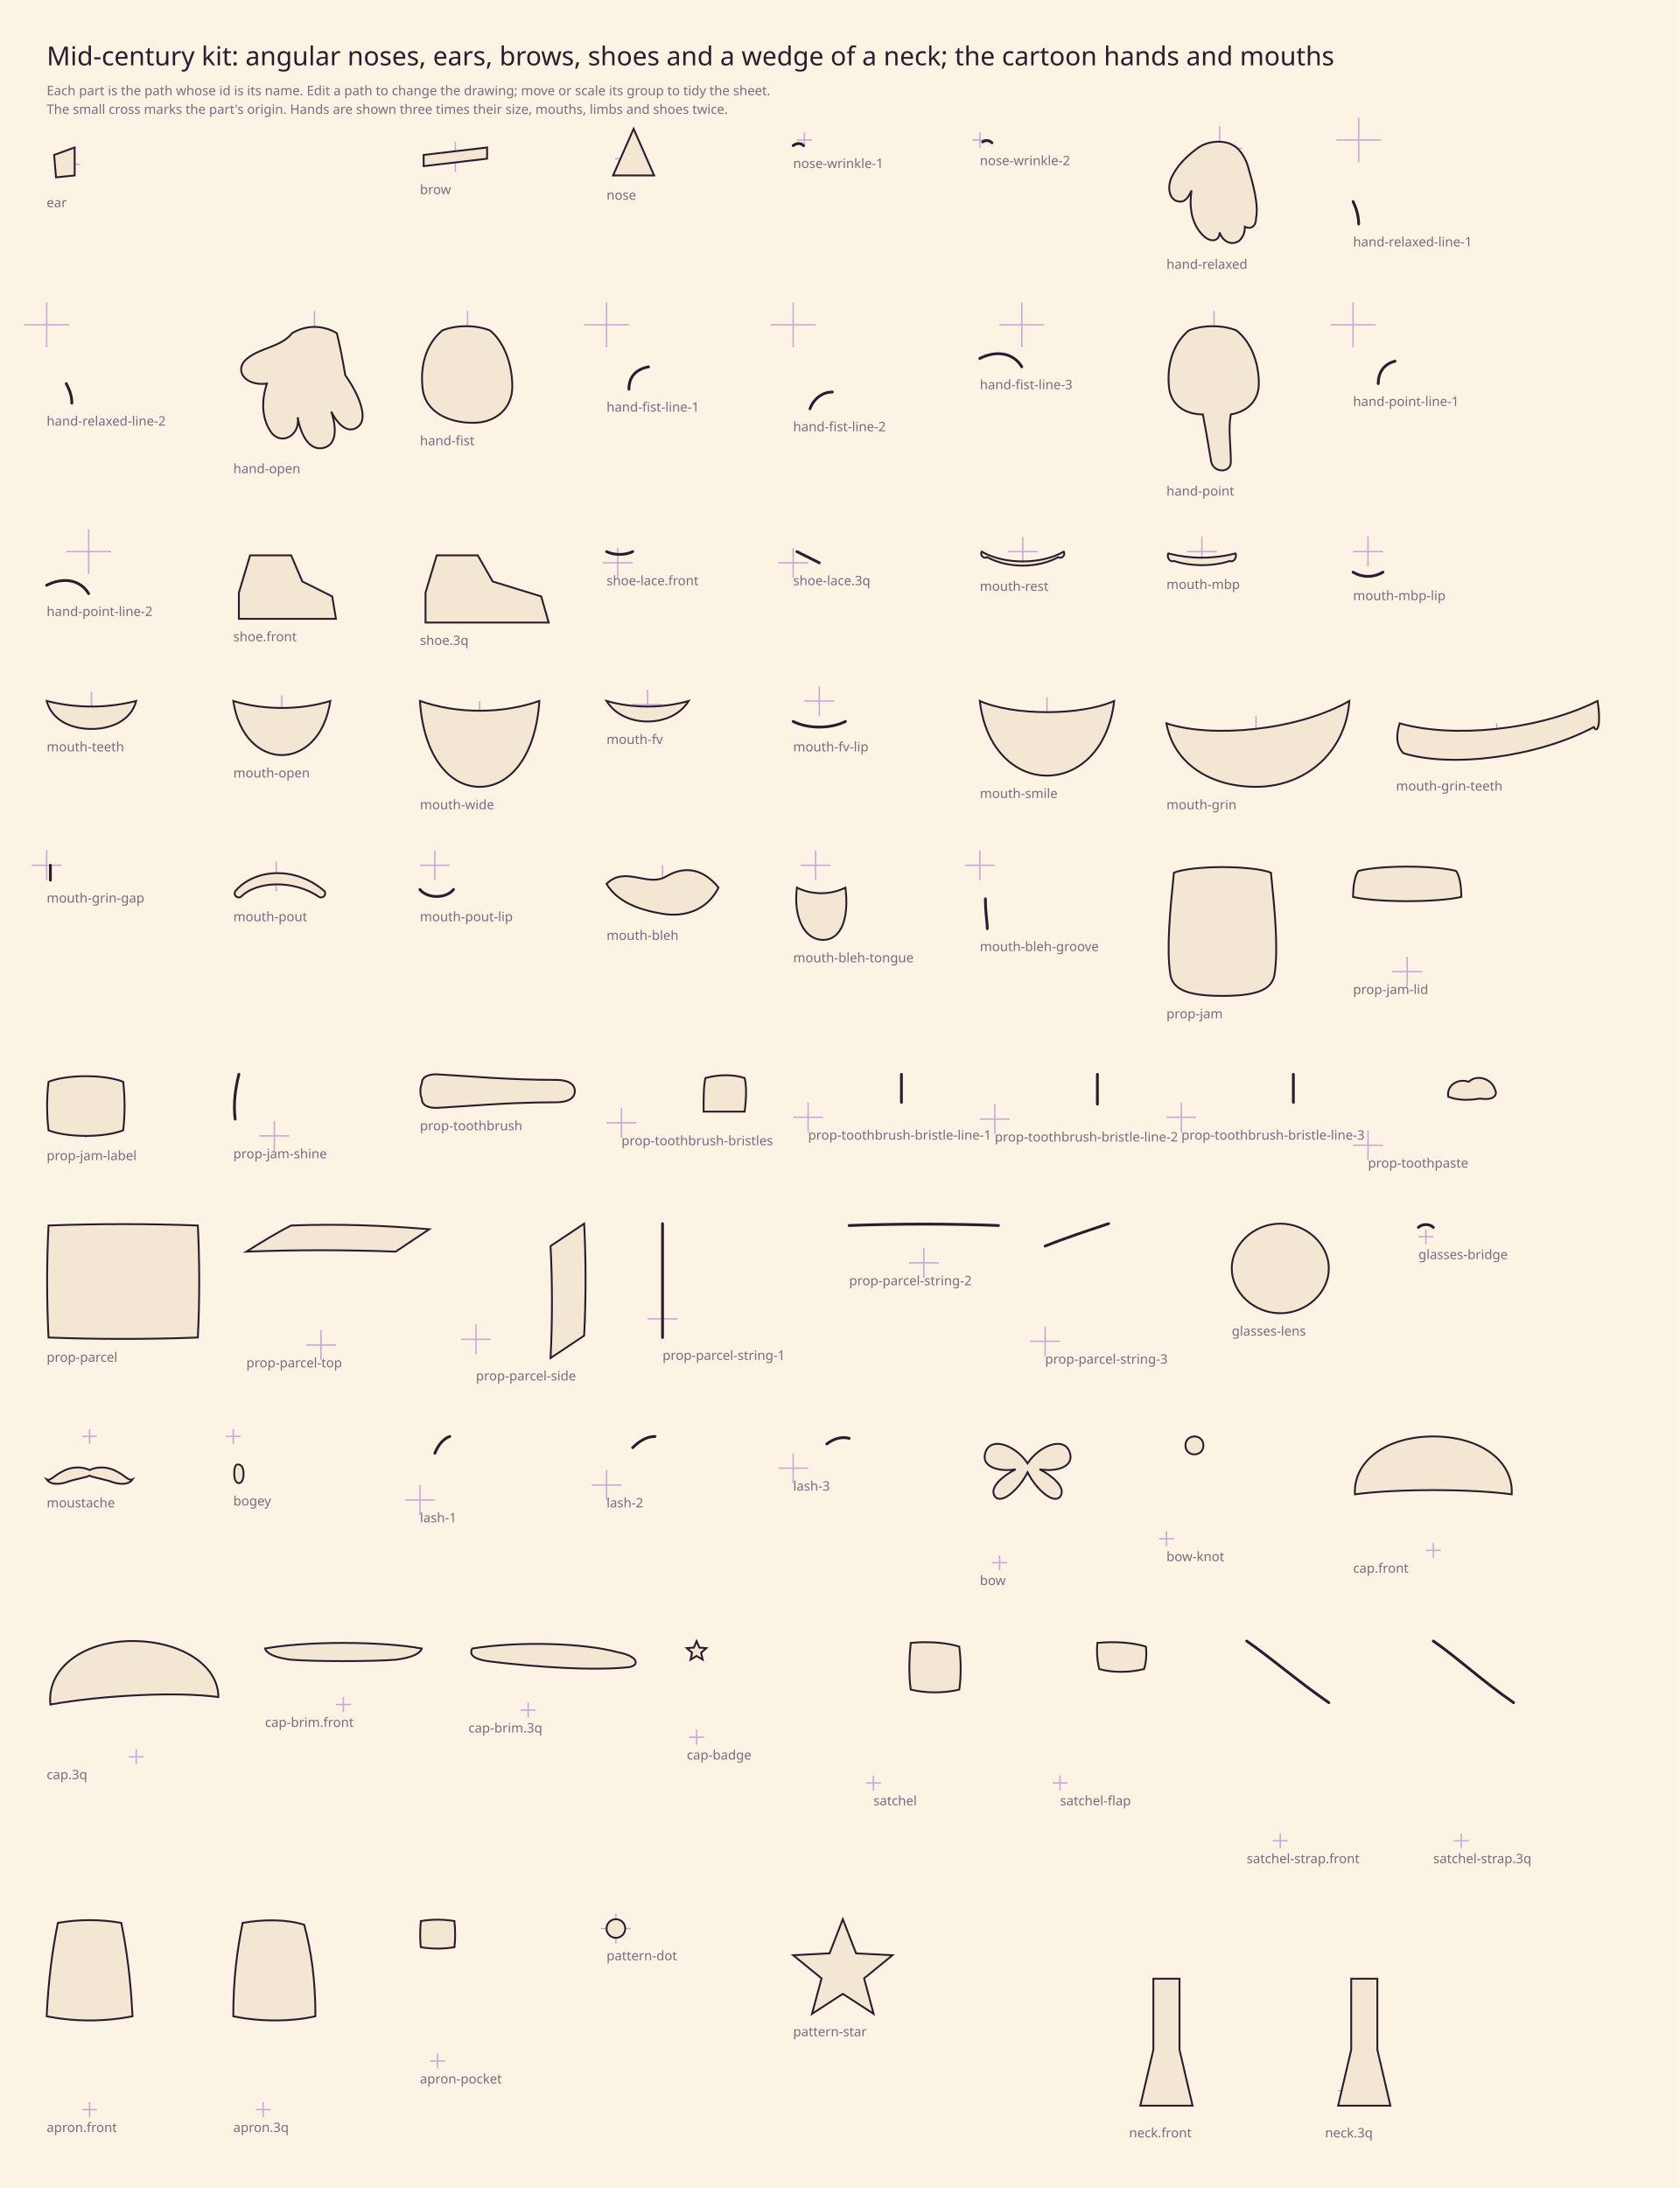
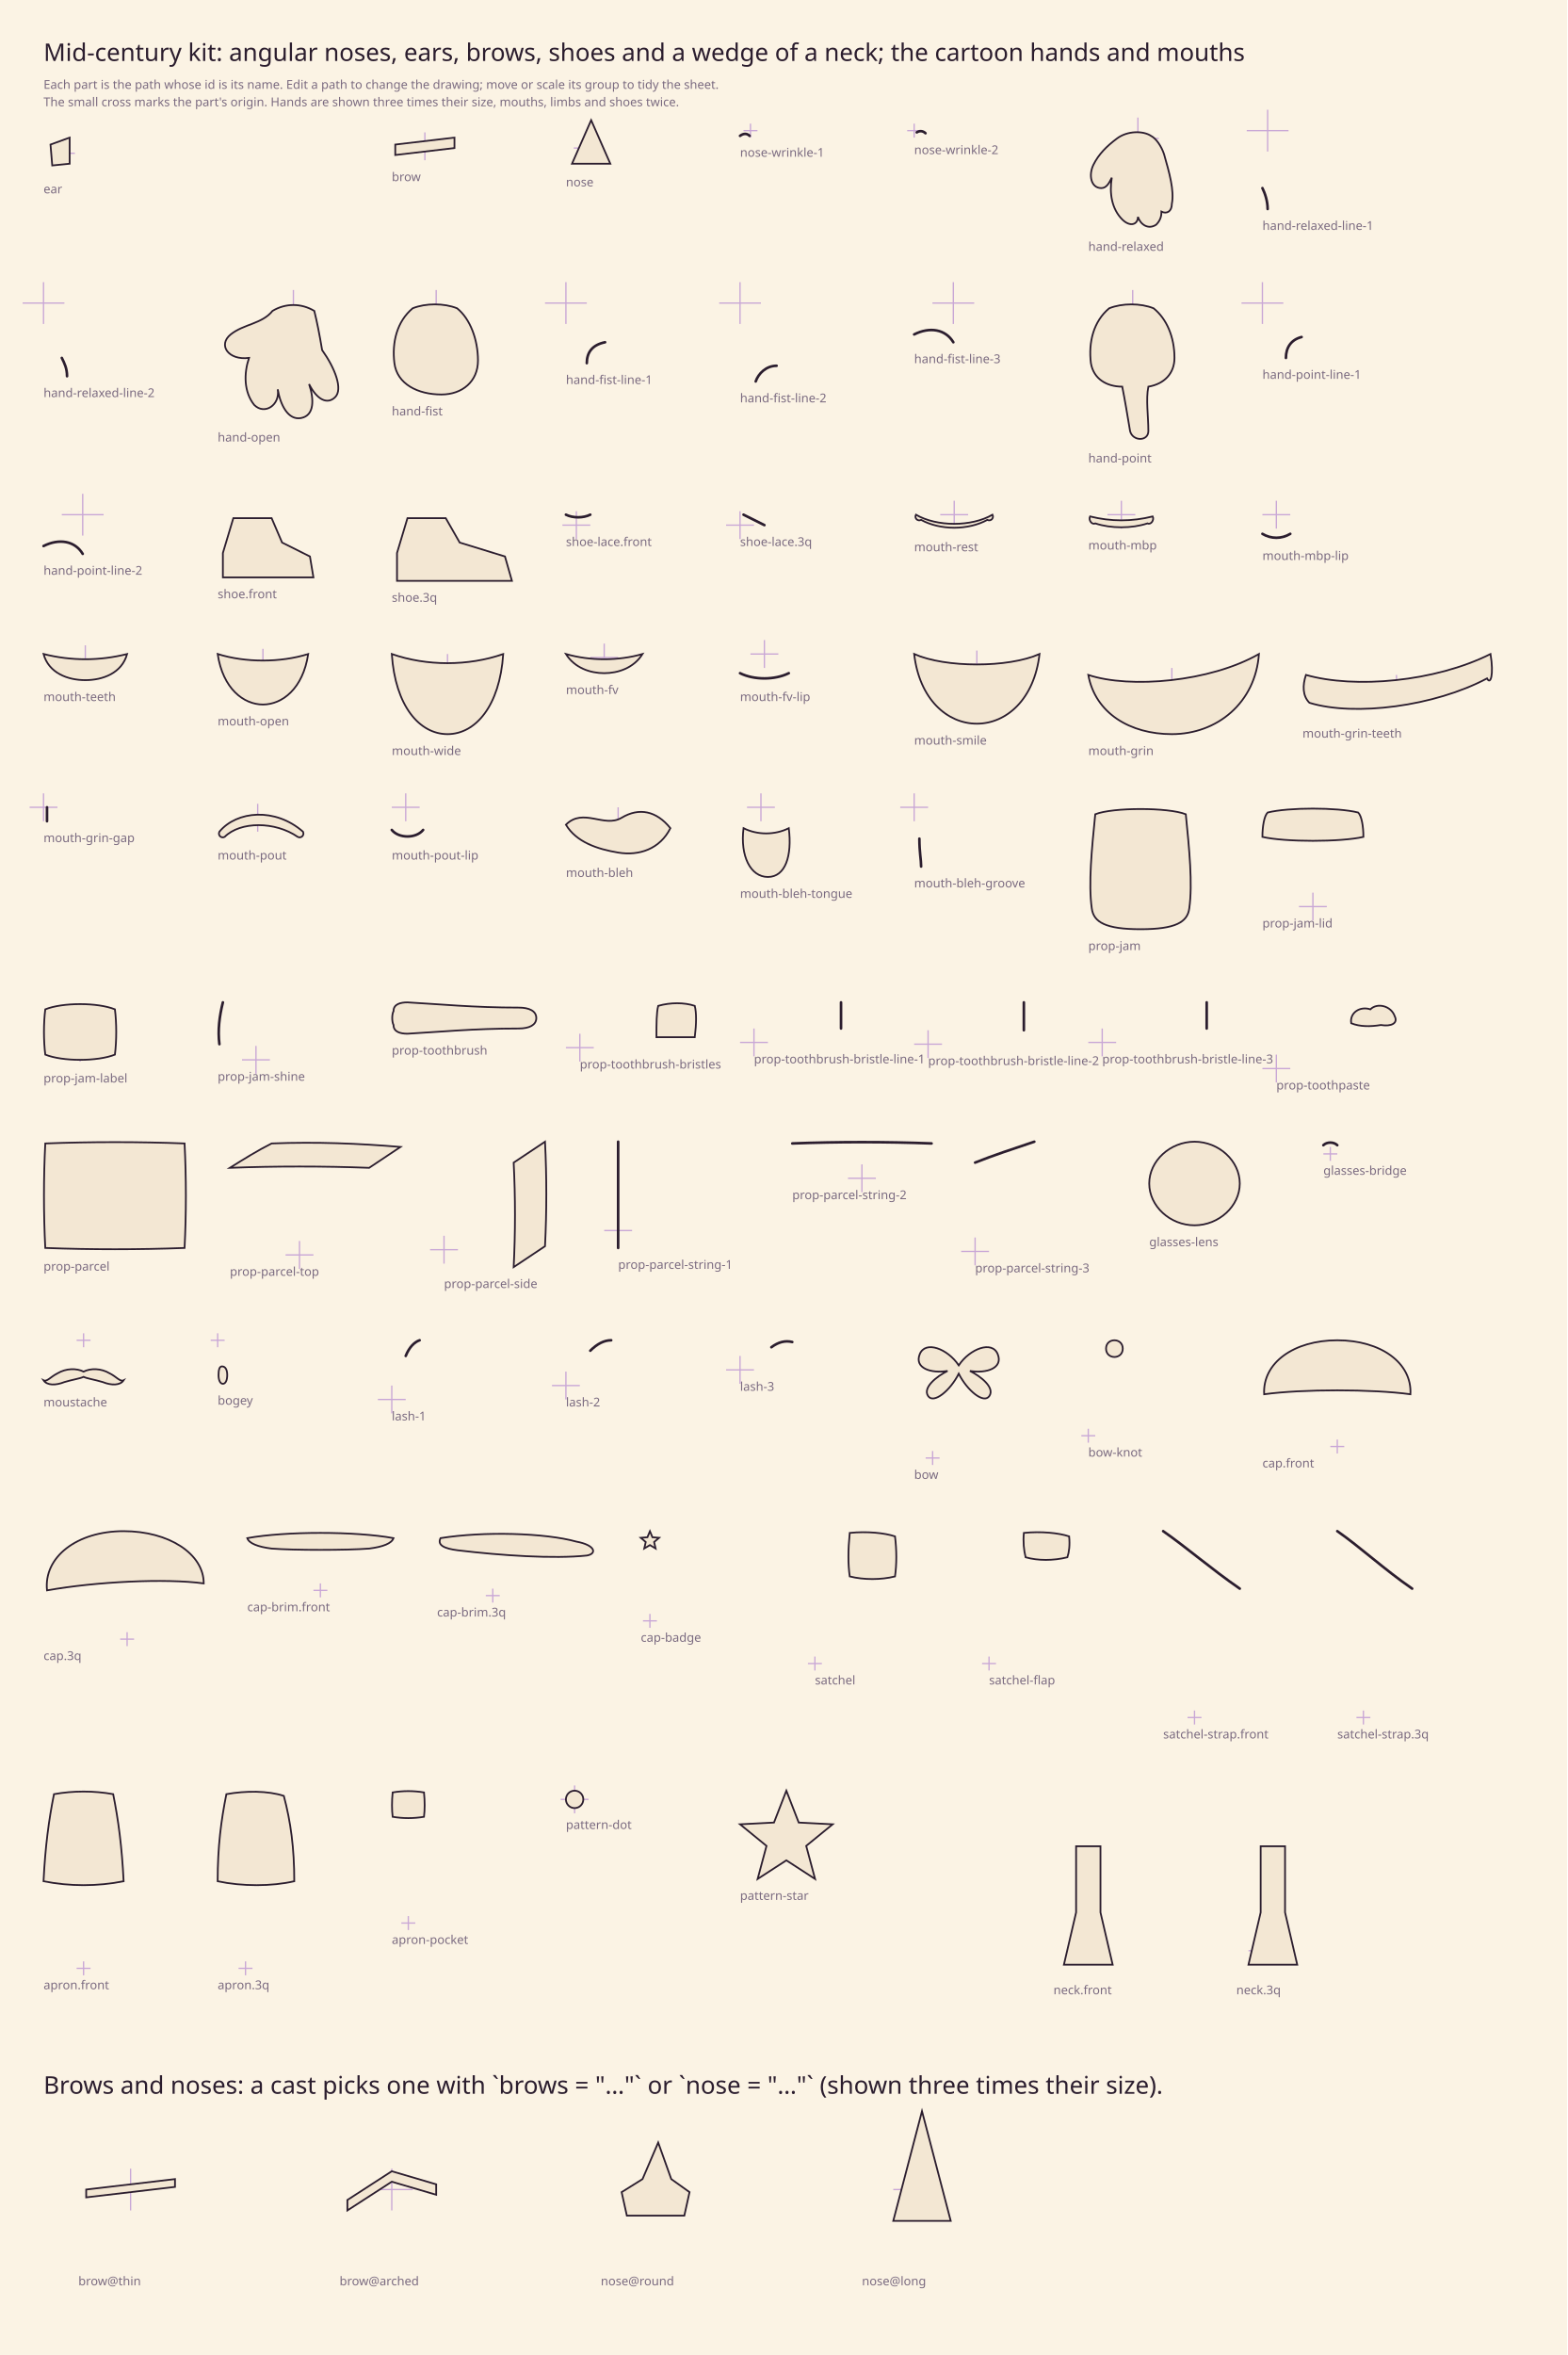
- <svg xmlns="http://www.w3.org/2000/svg" width="1800" height="2344.2" viewBox="0 0 1800 2344.2">
+ <svg xmlns="http://www.w3.org/2000/svg" width="1800" height="2704.2" viewBox="0 0 1800 2704.2">
  <rect width="100%" height="100%" fill="#fbf3e4" />
  <text x="50" y="70" font-family="sans-serif" font-size="28" fill="#2b1d2e">Mid-century kit: angular noses, ears, brows, shoes and a wedge of a neck; the cartoon hands and mouths</text>
  <text x="50" y="102" font-family="sans-serif" font-size="14" fill="#7a6a80">Each part is the path whose id is its name. Edit a path to change the drawing; move or scale its group to tidy the sheet.</text>
  <text x="50" y="122" font-family="sans-serif" font-size="14" fill="#7a6a80">The small cross marks the part's origin. Hands are shown three times their size, mouths, limbs and shoes twice.</text>
  <g transform="translate(78 176) scale(1)">
    <path d="M-8 0 H8 M0 -8 V8" stroke="#c9a7d6" stroke-width="1.5" vector-effect="non-scaling-stroke" />
    <path id="ear" d="M2 -18 L-20 -10 L-18 14 L2 12 Z" fill="#f3e7d3" stroke="#2b1d2e" stroke-width="2" vector-effect="non-scaling-stroke" />
  </g>
  <text x="50" y="222" font-family="sans-serif" font-size="14" fill="#7a6a80">ear</text>
  <g transform="translate(488 168) scale(2)">
    <path d="M-8 0 H8 M0 -8 V8" stroke="#c9a7d6" stroke-width="1.5" vector-effect="non-scaling-stroke" />
    <path id="brow" d="M-17 -1 L17 -5 L17 1 L-17 5 Z" fill="#f3e7d3" stroke="#2b1d2e" stroke-width="2" vector-effect="non-scaling-stroke" />
  </g>
  <text x="450" y="208" font-family="sans-serif" font-size="14" fill="#7a6a80">brow</text>
  <g transform="translate(675 170) scale(2)">
    <path d="M-8 0 H8 M0 -8 V8" stroke="#c9a7d6" stroke-width="1.5" vector-effect="non-scaling-stroke" />
    <path id="nose" d="M2 -16 L13 9 L-9 9 Z" fill="#f3e7d3" stroke="#2b1d2e" stroke-width="2" vector-effect="non-scaling-stroke" />
  </g>
  <text x="650" y="214" font-family="sans-serif" font-size="14" fill="#7a6a80">nose</text>
  <g transform="translate(862 150) scale(1)">
    <path d="M-8 0 H8 M0 -8 V8" stroke="#c9a7d6" stroke-width="1.5" vector-effect="non-scaling-stroke" />
    <path id="nose-wrinkle-1" d="M-12 6 C-8 3 -4 3 -1 6" fill="none" stroke="#2b1d2e" stroke-width="3" stroke-linecap="round" vector-effect="non-scaling-stroke" />
  </g>
  <text x="850" y="180" font-family="sans-serif" font-size="14" fill="#7a6a80">nose-wrinkle-1</text>
  <g transform="translate(1050 150) scale(1)">
    <path d="M-8 0 H8 M0 -8 V8" stroke="#c9a7d6" stroke-width="1.5" vector-effect="non-scaling-stroke" />
    <path id="nose-wrinkle-2" d="M3 2 C6 0 10 0 13 3" fill="none" stroke="#2b1d2e" stroke-width="3" stroke-linecap="round" vector-effect="non-scaling-stroke" />
  </g>
  <text x="1050" y="177" font-family="sans-serif" font-size="14" fill="#7a6a80">nose-wrinkle-2</text>
  <g transform="translate(1307 159) scale(3)">
    <path d="M-8 0 H8 M0 -8 V8" stroke="#c9a7d6" stroke-width="1.5" vector-effect="non-scaling-stroke" />
    <path id="hand-relaxed" d="M-8 0 C-12 3 -15 6 -17 10 C-19 14 -18 19 -14 19 C-12 19 -11 17 -10 15 C-11 21 -10 27 -6 31 C-3 34 0 33 0 30 C1 33 4 35 7 33 C9 31 9 29 9 28 C11 29 13 28 13 25 C14 20 12 13 10 6 C9 3 7 0 5 -1 C2 -3 -4 -3 -8 0 Z" fill="#f3e7d3" stroke="#2b1d2e" stroke-width="2" vector-effect="non-scaling-stroke" />
  </g>
  <text x="1250" y="288" font-family="sans-serif" font-size="14" fill="#7a6a80">hand-relaxed</text>
  <g transform="translate(1456 150) scale(3)">
    <path d="M-8 0 H8 M0 -8 V8" stroke="#c9a7d6" stroke-width="1.5" vector-effect="non-scaling-stroke" />
    <path id="hand-relaxed-line-1" d="M0 30 C0 27 -1 24 -2 22" fill="none" stroke="#2b1d2e" stroke-width="3" stroke-linecap="round" vector-effect="non-scaling-stroke" />
  </g>
  <text x="1450" y="264" font-family="sans-serif" font-size="14" fill="#7a6a80">hand-relaxed-line-1</text>
  <g transform="translate(50 348) scale(3)">
    <path d="M-8 0 H8 M0 -8 V8" stroke="#c9a7d6" stroke-width="1.5" vector-effect="non-scaling-stroke" />
    <path id="hand-relaxed-line-2" d="M9 28 C9 25 8 23 7 21" fill="none" stroke="#2b1d2e" stroke-width="3" stroke-linecap="round" vector-effect="non-scaling-stroke" />
  </g>
  <text x="50" y="456" font-family="sans-serif" font-size="14" fill="#7a6a80">hand-relaxed-line-2</text>
  <g transform="translate(337 357) scale(3)">
    <path d="M-8 0 H8 M0 -8 V8" stroke="#c9a7d6" stroke-width="1.5" vector-effect="non-scaling-stroke" />
    <path id="hand-open" d="M-8 0 C-12 5 -19 5 -24 9 C-29 13 -25 19 -17 18 C-19 24 -19 31 -15 36 C-11 40 -5 36 -6 30 C-5 36 -2 42 3 41 C8 40 8 34 6 28 C9 34 13 36 16 33 C19 30 16 22 11 15 C10 9 9 4 8 0 C3 -3 -3 -3 -8 0 Z" fill="#f3e7d3" stroke="#2b1d2e" stroke-width="2" vector-effect="non-scaling-stroke" />
  </g>
  <text x="250" y="507" font-family="sans-serif" font-size="14" fill="#7a6a80">hand-open</text>
  <g transform="translate(501 357) scale(3)">
    <path d="M-8 0 H8 M0 -8 V8" stroke="#c9a7d6" stroke-width="1.5" vector-effect="non-scaling-stroke" />
    <path id="hand-fist" d="M-9 -1 C-15 4 -17 12 -16 20 C-15 28 -7 32 2 32 C10 32 16 27 16 19 C16 11 13 3 8 -1 C3 -3 -4 -3 -9 -1 Z" fill="#f3e7d3" stroke="#2b1d2e" stroke-width="2" vector-effect="non-scaling-stroke" />
  </g>
  <text x="450" y="477" font-family="sans-serif" font-size="14" fill="#7a6a80">hand-fist</text>
  <g transform="translate(650 348) scale(3)">
    <path d="M-8 0 H8 M0 -8 V8" stroke="#c9a7d6" stroke-width="1.5" vector-effect="non-scaling-stroke" />
    <path id="hand-fist-line-1" d="M15 15 C10 16 8 19 8 23" fill="none" stroke="#2b1d2e" stroke-width="3" stroke-linecap="round" vector-effect="non-scaling-stroke" />
  </g>
  <text x="650" y="441" font-family="sans-serif" font-size="14" fill="#7a6a80">hand-fist-line-1</text>
  <g transform="translate(850 348) scale(3)">
    <path d="M-8 0 H8 M0 -8 V8" stroke="#c9a7d6" stroke-width="1.5" vector-effect="non-scaling-stroke" />
    <path id="hand-fist-line-2" d="M14 24 C10 24 7 27 6 30" fill="none" stroke="#2b1d2e" stroke-width="3" stroke-linecap="round" vector-effect="non-scaling-stroke" />
  </g>
  <text x="850" y="462" font-family="sans-serif" font-size="14" fill="#7a6a80">hand-fist-line-2</text>
  <g transform="translate(1095 348) scale(3)">
    <path d="M-8 0 H8 M0 -8 V8" stroke="#c9a7d6" stroke-width="1.5" vector-effect="non-scaling-stroke" />
    <path id="hand-fist-line-3" d="M-15 12 C-9 9 -3 10 0 15" fill="none" stroke="#2b1d2e" stroke-width="3" stroke-linecap="round" vector-effect="non-scaling-stroke" />
  </g>
  <text x="1050" y="417" font-family="sans-serif" font-size="14" fill="#7a6a80">hand-fist-line-3</text>
  <g transform="translate(1301 357) scale(3)">
    <path d="M-8 0 H8 M0 -8 V8" stroke="#c9a7d6" stroke-width="1.5" vector-effect="non-scaling-stroke" />
    <path id="hand-point" d="M-9 -1 C-15 4 -17 12 -16 20 C-15 26 -10 29 -4 29 C-3 34 -2 40 -1 46 C0 50 6 50 6 46 C6 40 5 34 6 29 C12 28 16 24 16 18 C16 10 13 3 8 -1 C3 -3 -4 -3 -9 -1 Z" fill="#f3e7d3" stroke="#2b1d2e" stroke-width="2" vector-effect="non-scaling-stroke" />
  </g>
  <text x="1250" y="531" font-family="sans-serif" font-size="14" fill="#7a6a80">hand-point</text>
  <g transform="translate(1450 348) scale(3)">
    <path d="M-8 0 H8 M0 -8 V8" stroke="#c9a7d6" stroke-width="1.5" vector-effect="non-scaling-stroke" />
    <path id="hand-point-line-1" d="M15 13 C11 14 9 17 9 21" fill="none" stroke="#2b1d2e" stroke-width="3" stroke-linecap="round" vector-effect="non-scaling-stroke" />
  </g>
  <text x="1450" y="435" font-family="sans-serif" font-size="14" fill="#7a6a80">hand-point-line-1</text>
  <g transform="translate(95 591) scale(3)">
    <path d="M-8 0 H8 M0 -8 V8" stroke="#c9a7d6" stroke-width="1.5" vector-effect="non-scaling-stroke" />
    <path id="hand-point-line-2" d="M-15 12 C-9 9 -3 10 0 15" fill="none" stroke="#2b1d2e" stroke-width="3" stroke-linecap="round" vector-effect="non-scaling-stroke" />
  </g>
  <text x="50" y="660" font-family="sans-serif" font-size="14" fill="#7a6a80">hand-point-line-2</text>
  <g transform="translate(292 611) scale(2)">
    <path d="M-8 0 H8 M0 -8 V8" stroke="#c9a7d6" stroke-width="1.5" vector-effect="non-scaling-stroke" />
    <path id="shoe.front" d="M-12 -8 L10 -8 L16 6 L32 14 L34 26 L-18 26 L-18 12 Z" fill="#f3e7d3" stroke="#2b1d2e" stroke-width="2" vector-effect="non-scaling-stroke" />
  </g>
  <text x="250" y="687" font-family="sans-serif" font-size="14" fill="#7a6a80">shoe.front</text>
  <g transform="translate(492 615) scale(2)">
    <path d="M-8 0 H8 M0 -8 V8" stroke="#c9a7d6" stroke-width="1.5" vector-effect="non-scaling-stroke" />
    <path id="shoe.3q" d="M-12 -10 L10 -10 L18 4 L44 12 L48 26 L-18 26 L-18 10 Z" fill="#f3e7d3" stroke="#2b1d2e" stroke-width="2" vector-effect="non-scaling-stroke" />
  </g>
  <text x="450" y="691" font-family="sans-serif" font-size="14" fill="#7a6a80">shoe.3q</text>
  <g transform="translate(662 603) scale(2)">
    <path d="M-8 0 H8 M0 -8 V8" stroke="#c9a7d6" stroke-width="1.5" vector-effect="non-scaling-stroke" />
    <path id="shoe-lace.front" d="M-6 -6 C-2 -4 4 -4 8 -6" fill="none" stroke="#2b1d2e" stroke-width="3" stroke-linecap="round" vector-effect="non-scaling-stroke" />
  </g>
  <text x="650" y="627" font-family="sans-serif" font-size="14" fill="#7a6a80">shoe-lace.front</text>
  <g transform="translate(850 603) scale(2)">
    <path d="M-8 0 H8 M0 -8 V8" stroke="#c9a7d6" stroke-width="1.5" vector-effect="non-scaling-stroke" />
    <path id="shoe-lace.3q" d="M2 -6 C6 -4 10 -2 14 0" fill="none" stroke="#2b1d2e" stroke-width="3" stroke-linecap="round" vector-effect="non-scaling-stroke" />
  </g>
  <text x="850" y="627" font-family="sans-serif" font-size="14" fill="#7a6a80">shoe-lace.3q</text>
  <g transform="translate(1096 591) scale(2)">
    <path d="M-8 0 H8 M0 -8 V8" stroke="#c9a7d6" stroke-width="1.5" vector-effect="non-scaling-stroke" />
    <path id="mouth-rest" d="M-22 0 C-10 7 10 7 22 0 C23 2 21 4 19 3 C8 9 -8 9 -19 3 C-21 4 -23 2 -22 0 Z" fill="#f3e7d3" stroke="#2b1d2e" stroke-width="2" vector-effect="non-scaling-stroke" />
  </g>
  <text x="1050" y="633" font-family="sans-serif" font-size="14" fill="#7a6a80">mouth-rest</text>
  <g transform="translate(1288 591) scale(2)">
    <path d="M-8 0 H8 M0 -8 V8" stroke="#c9a7d6" stroke-width="1.5" vector-effect="non-scaling-stroke" />
    <path id="mouth-mbp" d="M-18 1 C-6 4 6 4 18 1 C19 3 17 6 15 5 C6 8 -6 8 -15 5 C-17 6 -19 3 -18 1 Z" fill="#f3e7d3" stroke="#2b1d2e" stroke-width="2" vector-effect="non-scaling-stroke" />
  </g>
  <text x="1250" y="631" font-family="sans-serif" font-size="14" fill="#7a6a80">mouth-mbp</text>
  <g transform="translate(1466 591) scale(2)">
    <path d="M-8 0 H8 M0 -8 V8" stroke="#c9a7d6" stroke-width="1.5" vector-effect="non-scaling-stroke" />
    <path id="mouth-mbp-lip" d="M-8 11 C-3 14 3 14 8 11" fill="none" stroke="#2b1d2e" stroke-width="3" stroke-linecap="round" vector-effect="non-scaling-stroke" />
  </g>
  <text x="1450" y="643" font-family="sans-serif" font-size="14" fill="#7a6a80">mouth-mbp-lip</text>
  <g transform="translate(98 757) scale(2)">
    <path d="M-8 0 H8 M0 -8 V8" stroke="#c9a7d6" stroke-width="1.5" vector-effect="non-scaling-stroke" />
    <path id="mouth-teeth" d="M-24 -3 C-8 1 8 1 24 -3 C21 8 10 12 0 12 C-10 12 -21 8 -24 -3 Z" fill="#f3e7d3" stroke="#2b1d2e" stroke-width="2" vector-effect="non-scaling-stroke" />
  </g>
  <text x="50" y="805" font-family="sans-serif" font-size="14" fill="#7a6a80">mouth-teeth</text>
  <g transform="translate(302 761) scale(2)">
    <path d="M-8 0 H8 M0 -8 V8" stroke="#c9a7d6" stroke-width="1.5" vector-effect="non-scaling-stroke" />
    <path id="mouth-open" d="M-26 -5 C-10 0 10 0 26 -5 C23 15 11 24 0 24 C-11 24 -23 15 -26 -5 Z" fill="#f3e7d3" stroke="#2b1d2e" stroke-width="2" vector-effect="non-scaling-stroke" />
  </g>
  <text x="250" y="833" font-family="sans-serif" font-size="14" fill="#7a6a80">mouth-open</text>
  <g transform="translate(514 767) scale(2)">
    <path d="M-8 0 H8 M0 -8 V8" stroke="#c9a7d6" stroke-width="1.5" vector-effect="non-scaling-stroke" />
    <path id="mouth-wide" d="M-32 -8 C-12 -1 12 -1 32 -8 C30 22 16 38 0 38 C-16 38 -30 22 -32 -8 Z" fill="#f3e7d3" stroke="#2b1d2e" stroke-width="2" vector-effect="non-scaling-stroke" />
  </g>
  <text x="450" y="867" font-family="sans-serif" font-size="14" fill="#7a6a80">mouth-wide</text>
  <g transform="translate(694 755) scale(2)">
    <path d="M-8 0 H8 M0 -8 V8" stroke="#c9a7d6" stroke-width="1.5" vector-effect="non-scaling-stroke" />
    <path id="mouth-fv" d="M-22 -2 C-8 2 8 2 22 -2 C17 6 8 9 0 9 C-8 9 -17 6 -22 -2 Z" fill="#f3e7d3" stroke="#2b1d2e" stroke-width="2" vector-effect="non-scaling-stroke" />
  </g>
  <text x="650" y="797" font-family="sans-serif" font-size="14" fill="#7a6a80">mouth-fv</text>
  <g transform="translate(878 751) scale(2)">
    <path d="M-8 0 H8 M0 -8 V8" stroke="#c9a7d6" stroke-width="1.5" vector-effect="non-scaling-stroke" />
    <path id="mouth-fv-lip" d="M-14 11 C-6 15 6 15 14 11" fill="none" stroke="#2b1d2e" stroke-width="3" stroke-linecap="round" vector-effect="non-scaling-stroke" />
  </g>
  <text x="850" y="805" font-family="sans-serif" font-size="14" fill="#7a6a80">mouth-fv-lip</text>
  <g transform="translate(1122 763) scale(2)">
    <path d="M-8 0 H8 M0 -8 V8" stroke="#c9a7d6" stroke-width="1.5" vector-effect="non-scaling-stroke" />
    <path id="mouth-smile" d="M-36 -6 C-18 2 18 2 36 -6 C33 20 17 34 0 34 C-17 34 -33 20 -36 -6 Z" fill="#f3e7d3" stroke="#2b1d2e" stroke-width="2" vector-effect="non-scaling-stroke" />
  </g>
  <text x="1050" y="855" font-family="sans-serif" font-size="14" fill="#7a6a80">mouth-smile</text>
  <g transform="translate(1346 783) scale(2)">
    <path d="M-8 0 H8 M0 -8 V8" stroke="#c9a7d6" stroke-width="1.5" vector-effect="non-scaling-stroke" />
    <path id="mouth-grin" d="M-48 -4 C-24 4 22 0 50 -16 C48 12 26 30 0 30 C-24 30 -44 18 -48 -4 Z" fill="#f3e7d3" stroke="#2b1d2e" stroke-width="2" vector-effect="non-scaling-stroke" />
  </g>
  <text x="1250" y="867" font-family="sans-serif" font-size="14" fill="#7a6a80">mouth-grin</text>
  <g transform="translate(1604 791) scale(2)">
    <path d="M-8 0 H8 M0 -8 V8" stroke="#c9a7d6" stroke-width="1.5" vector-effect="non-scaling-stroke" />
    <path id="mouth-grin-teeth" d="M-52 -8 C-24 0 22 -4 54 -20 C56 -8 54 -2 52 -6 C22 10 -24 16 -50 8 C-54 4 -54 -2 -52 -8 Z" fill="#f3e7d3" stroke="#2b1d2e" stroke-width="2" vector-effect="non-scaling-stroke" />
  </g>
  <text x="1496" y="847" font-family="sans-serif" font-size="14" fill="#7a6a80">mouth-grin-teeth</text>
  <g transform="translate(50 927) scale(2)">
    <path d="M-8 0 H8 M0 -8 V8" stroke="#c9a7d6" stroke-width="1.5" vector-effect="non-scaling-stroke" />
    <path id="mouth-grin-gap" d="M2 0 C2 3 2 6 2 8" fill="none" stroke="#2b1d2e" stroke-width="3" stroke-linecap="round" vector-effect="non-scaling-stroke" />
  </g>
  <text x="50" y="967" font-family="sans-serif" font-size="14" fill="#7a6a80">mouth-grin-gap</text>
  <g transform="translate(296 939) scale(2)">
    <path d="M-8 0 H8 M0 -8 V8" stroke="#c9a7d6" stroke-width="1.5" vector-effect="non-scaling-stroke" />
    <path id="mouth-pout" d="M-22 8 C-12 -4 10 -6 26 8 C27 10 25 12 23 11 C10 2 -10 2 -19 11 C-21 12 -23 10 -22 8 Z" fill="#f3e7d3" stroke="#2b1d2e" stroke-width="2" vector-effect="non-scaling-stroke" />
  </g>
  <text x="250" y="987" font-family="sans-serif" font-size="14" fill="#7a6a80">mouth-pout</text>
  <g transform="translate(466 927) scale(2)">
    <path d="M-8 0 H8 M0 -8 V8" stroke="#c9a7d6" stroke-width="1.5" vector-effect="non-scaling-stroke" />
    <path id="mouth-pout-lip" d="M-8 13 C-4 18 6 18 10 13" fill="none" stroke="#2b1d2e" stroke-width="3" stroke-linecap="round" vector-effect="non-scaling-stroke" />
  </g>
  <text x="450" y="987" font-family="sans-serif" font-size="14" fill="#7a6a80">mouth-pout-lip</text>
  <g transform="translate(710 943) scale(2)">
    <path d="M-8 0 H8 M0 -8 V8" stroke="#c9a7d6" stroke-width="1.5" vector-effect="non-scaling-stroke" />
    <path id="mouth-bleh" d="M-30 2 C-20 -8 -8 4 2 -2 C12 -8 22 -6 30 4 C24 16 12 20 0 18 C-12 16 -24 12 -30 2 Z" fill="#f3e7d3" stroke="#2b1d2e" stroke-width="2" vector-effect="non-scaling-stroke" />
  </g>
  <text x="650" y="1007" font-family="sans-serif" font-size="14" fill="#7a6a80">mouth-bleh</text>
  <g transform="translate(874 927) scale(2)">
    <path d="M-8 0 H8 M0 -8 V8" stroke="#c9a7d6" stroke-width="1.5" vector-effect="non-scaling-stroke" />
    <path id="mouth-bleh-tongue" d="M-10 12 C-12 28 -6 40 4 40 C14 40 18 28 16 12 C8 16 -2 16 -10 12 Z" fill="#f3e7d3" stroke="#2b1d2e" stroke-width="2" vector-effect="non-scaling-stroke" />
  </g>
  <text x="850" y="1031" font-family="sans-serif" font-size="14" fill="#7a6a80">mouth-bleh-tongue</text>
  <g transform="translate(1050 927) scale(2)">
    <path d="M-8 0 H8 M0 -8 V8" stroke="#c9a7d6" stroke-width="1.5" vector-effect="non-scaling-stroke" />
    <path id="mouth-bleh-groove" d="M3 18 C3 26 4 30 4 34" fill="none" stroke="#2b1d2e" stroke-width="3" stroke-linecap="round" vector-effect="non-scaling-stroke" />
  </g>
  <text x="1050" y="1019" font-family="sans-serif" font-size="14" fill="#7a6a80">mouth-bleh-groove</text>
  <g transform="translate(1310 1015) scale(2)">
    <path d="M-8 0 H8 M0 -8 V8" stroke="#c9a7d6" stroke-width="1.5" vector-effect="non-scaling-stroke" />
    <path id="prop-jam" d="M-26 -40 C-28 -20 -30 0 -28 14 C-27 22 -20 26 0 26 C20 26 27 22 28 14 C30 0 28 -20 26 -40 C16 -44 -16 -44 -26 -40 Z" fill="#f3e7d3" stroke="#2b1d2e" stroke-width="2" vector-effect="non-scaling-stroke" />
  </g>
  <text x="1250" y="1091" font-family="sans-serif" font-size="14" fill="#7a6a80">prop-jam</text>
  <g transform="translate(1508 1041) scale(2)">
    <path d="M-8 0 H8 M0 -8 V8" stroke="#c9a7d6" stroke-width="1.5" vector-effect="non-scaling-stroke" />
    <path id="prop-jam-lid" d="M-29 -40 C-29 -46 -28 -52 -26 -54 C-14 -57 14 -57 26 -54 C28 -52 29 -46 29 -40 C16 -37 -16 -37 -29 -40 Z" fill="#f3e7d3" stroke="#2b1d2e" stroke-width="2" vector-effect="non-scaling-stroke" />
  </g>
  <text x="1450" y="1065" font-family="sans-serif" font-size="14" fill="#7a6a80">prop-jam-lid</text>
  <g transform="translate(92 1203) scale(2)">
    <path d="M-8 0 H8 M0 -8 V8" stroke="#c9a7d6" stroke-width="1.5" vector-effect="non-scaling-stroke" />
    <path id="prop-jam-label" d="M-20 -22 C-10 -26 10 -26 20 -22 C21 -14 21 -4 20 4 C10 8 -10 8 -20 4 C-21 -4 -21 -14 -20 -22 Z" fill="#f3e7d3" stroke="#2b1d2e" stroke-width="2" vector-effect="non-scaling-stroke" />
  </g>
  <text x="50" y="1243" font-family="sans-serif" font-size="14" fill="#7a6a80">prop-jam-label</text>
  <g transform="translate(294 1217) scale(2)">
    <path d="M-8 0 H8 M0 -8 V8" stroke="#c9a7d6" stroke-width="1.5" vector-effect="non-scaling-stroke" />
    <path id="prop-jam-shine" d="M-19 -33 C-21 -25 -22 -17 -21 -9" fill="none" stroke="#2b1d2e" stroke-width="3" stroke-linecap="round" vector-effect="non-scaling-stroke" />
  </g>
  <text x="250" y="1241" font-family="sans-serif" font-size="14" fill="#7a6a80">prop-jam-shine</text>
  <g transform="translate(484 1169) scale(2)">
    <path d="M-8 0 H8 M0 -8 V8" stroke="#c9a7d6" stroke-width="1.5" vector-effect="non-scaling-stroke" />
    <path id="prop-toothbrush" d="M-16 -4 C-16 -8 -12 -9 -8 -9 C10 -8 30 -6 56 -6 C62 -6 66 -4 66 0 C66 4 62 6 56 6 C30 6 10 8 -8 9 C-12 9 -16 8 -16 4 C-17 2 -17 -2 -16 -4 Z" fill="#f3e7d3" stroke="#2b1d2e" stroke-width="2" vector-effect="non-scaling-stroke" />
  </g>
  <text x="450" y="1211" font-family="sans-serif" font-size="14" fill="#7a6a80">prop-toothbrush</text>
  <g transform="translate(666 1203) scale(2)">
    <path d="M-8 0 H8 M0 -8 V8" stroke="#c9a7d6" stroke-width="1.5" vector-effect="non-scaling-stroke" />
    <path id="prop-toothbrush-bristles" d="M44 -6 C44 -14 44 -20 45 -24 C52 -26 60 -26 66 -24 C67 -20 67 -14 66 -6 C58 -6 52 -6 44 -6 Z" fill="#f3e7d3" stroke="#2b1d2e" stroke-width="2" vector-effect="non-scaling-stroke" />
  </g>
  <text x="666" y="1227" font-family="sans-serif" font-size="14" fill="#7a6a80">prop-toothbrush-bristles</text>
  <g transform="translate(866 1197) scale(2)">
    <path d="M-8 0 H8 M0 -8 V8" stroke="#c9a7d6" stroke-width="1.5" vector-effect="non-scaling-stroke" />
    <path id="prop-toothbrush-bristle-line-1" d="M50 -23 C50 -17 50 -12 50 -8" fill="none" stroke="#2b1d2e" stroke-width="3" stroke-linecap="round" vector-effect="non-scaling-stroke" />
  </g>
  <text x="866" y="1221" font-family="sans-serif" font-size="14" fill="#7a6a80">prop-toothbrush-bristle-line-1</text>
  <g transform="translate(1066 1199) scale(2)">
    <path d="M-8 0 H8 M0 -8 V8" stroke="#c9a7d6" stroke-width="1.5" vector-effect="non-scaling-stroke" />
    <path id="prop-toothbrush-bristle-line-2" d="M55 -24 C55 -18 55 -12 55 -8" fill="none" stroke="#2b1d2e" stroke-width="3" stroke-linecap="round" vector-effect="non-scaling-stroke" />
  </g>
  <text x="1066" y="1223" font-family="sans-serif" font-size="14" fill="#7a6a80">prop-toothbrush-bristle-line-2</text>
  <g transform="translate(1266 1197) scale(2)">
    <path d="M-8 0 H8 M0 -8 V8" stroke="#c9a7d6" stroke-width="1.5" vector-effect="non-scaling-stroke" />
    <path id="prop-toothbrush-bristle-line-3" d="M60 -23 C60 -17 60 -12 60 -8" fill="none" stroke="#2b1d2e" stroke-width="3" stroke-linecap="round" vector-effect="non-scaling-stroke" />
  </g>
  <text x="1266" y="1221" font-family="sans-serif" font-size="14" fill="#7a6a80">prop-toothbrush-bristle-line-3</text>
  <g transform="translate(1466 1227) scale(2)">
    <path d="M-8 0 H8 M0 -8 V8" stroke="#c9a7d6" stroke-width="1.5" vector-effect="non-scaling-stroke" />
    <path id="prop-toothpaste" d="M43 -26 C42 -32 48 -36 54 -34 C58 -38 66 -36 68 -30 C70 -26 66 -24 60 -25 C54 -24 48 -24 43 -26 Z" fill="#f3e7d3" stroke="#2b1d2e" stroke-width="2" vector-effect="non-scaling-stroke" />
  </g>
  <text x="1466" y="1251" font-family="sans-serif" font-size="14" fill="#7a6a80">prop-toothpaste</text>
  <g transform="translate(132 1413) scale(2)">
    <path d="M-8 0 H8 M0 -8 V8" stroke="#c9a7d6" stroke-width="1.5" vector-effect="non-scaling-stroke" />
    <path id="prop-parcel" d="M-40 -50 C-14 -51 14 -51 40 -50 C41 -30 41 -10 40 10 C14 11 -14 11 -40 10 C-41 -10 -41 -30 -40 -50 Z" fill="#f3e7d3" stroke="#2b1d2e" stroke-width="2" vector-effect="non-scaling-stroke" />
  </g>
  <text x="50" y="1459" font-family="sans-serif" font-size="14" fill="#7a6a80">prop-parcel</text>
  <g transform="translate(344 1441) scale(2)">
    <path d="M-8 0 H8 M0 -8 V8" stroke="#c9a7d6" stroke-width="1.5" vector-effect="non-scaling-stroke" />
    <path id="prop-parcel-top" d="M-40 -50 C-32 -55 -24 -60 -16 -64 C10 -65 34 -64 58 -62 C52 -58 46 -54 40 -50 C14 -51 -14 -51 -40 -50 Z" fill="#f3e7d3" stroke="#2b1d2e" stroke-width="2" vector-effect="non-scaling-stroke" />
  </g>
  <text x="264" y="1465" font-family="sans-serif" font-size="14" fill="#7a6a80">prop-parcel-top</text>
  <g transform="translate(510 1435) scale(2)">
    <path d="M-8 0 H8 M0 -8 V8" stroke="#c9a7d6" stroke-width="1.5" vector-effect="non-scaling-stroke" />
    <path id="prop-parcel-side" d="M40 -50 C46 -54 52 -58 58 -62 C59 -42 59 -22 58 -2 C52 2 46 6 40 10 C41 -10 41 -30 40 -50 Z" fill="#f3e7d3" stroke="#2b1d2e" stroke-width="2" vector-effect="non-scaling-stroke" />
  </g>
  <text x="510" y="1479" font-family="sans-serif" font-size="14" fill="#7a6a80">prop-parcel-side</text>
  <g transform="translate(710 1413) scale(2)">
    <path d="M-8 0 H8 M0 -8 V8" stroke="#c9a7d6" stroke-width="1.5" vector-effect="non-scaling-stroke" />
    <path id="prop-parcel-string-1" d="M0 -51 C0 -30 0 -10 0 10" fill="none" stroke="#2b1d2e" stroke-width="3" stroke-linecap="round" vector-effect="non-scaling-stroke" />
  </g>
  <text x="710" y="1457" font-family="sans-serif" font-size="14" fill="#7a6a80">prop-parcel-string-1</text>
  <g transform="translate(990 1353) scale(2)">
    <path d="M-8 0 H8 M0 -8 V8" stroke="#c9a7d6" stroke-width="1.5" vector-effect="non-scaling-stroke" />
    <path id="prop-parcel-string-2" d="M-40 -20 C-14 -21 14 -21 40 -20" fill="none" stroke="#2b1d2e" stroke-width="3" stroke-linecap="round" vector-effect="non-scaling-stroke" />
  </g>
  <text x="910" y="1377" font-family="sans-serif" font-size="14" fill="#7a6a80">prop-parcel-string-2</text>
  <g transform="translate(1120 1437) scale(2)">
    <path d="M-8 0 H8 M0 -8 V8" stroke="#c9a7d6" stroke-width="1.5" vector-effect="non-scaling-stroke" />
    <path id="prop-parcel-string-3" d="M0 -51 C10 -55 22 -59 34 -63" fill="none" stroke="#2b1d2e" stroke-width="3" stroke-linecap="round" vector-effect="non-scaling-stroke" />
  </g>
  <text x="1120" y="1461" font-family="sans-serif" font-size="14" fill="#7a6a80">prop-parcel-string-3</text>
  <g transform="translate(1372 1359) scale(2)">
    <path d="M-8 0 H8 M0 -8 V8" stroke="#c9a7d6" stroke-width="1.5" vector-effect="non-scaling-stroke" />
    <path id="glasses-lens" d="M26 0 C26 13 14 24 0 24 C-14 24 -26 13 -26 0 C-26 -13 -14 -24 0 -24 C14 -24 26 -13 26 0 Z" fill="#f3e7d3" stroke="#2b1d2e" stroke-width="2" vector-effect="non-scaling-stroke" />
  </g>
  <text x="1320" y="1431" font-family="sans-serif" font-size="14" fill="#7a6a80">glasses-lens</text>
  <g transform="translate(1528 1325) scale(1)">
    <path d="M-8 0 H8 M0 -8 V8" stroke="#c9a7d6" stroke-width="1.5" vector-effect="non-scaling-stroke" />
    <path id="glasses-bridge" d="M-8 -10 C-4 -14 4 -14 8 -10" fill="none" stroke="#2b1d2e" stroke-width="3" stroke-linecap="round" vector-effect="non-scaling-stroke" />
  </g>
  <text x="1520" y="1349" font-family="sans-serif" font-size="14" fill="#7a6a80">glasses-bridge</text>
  <g transform="translate(96 1539) scale(1)">
    <path d="M-8 0 H8 M0 -8 V8" stroke="#c9a7d6" stroke-width="1.5" vector-effect="non-scaling-stroke" />
    <path id="moustache" d="M0 36 C-8 32 -20 32 -30 38 C-38 42 -42 48 -46 46 C-42 52 -32 52 -22 48 C-12 45 -4 44 0 42 C4 44 12 45 22 48 C32 52 42 52 46 46 C42 48 38 42 30 38 C20 32 8 32 0 36 Z" fill="#f3e7d3" stroke="#2b1d2e" stroke-width="2" vector-effect="non-scaling-stroke" />
  </g>
  <text x="50" y="1615" font-family="sans-serif" font-size="14" fill="#7a6a80">moustache</text>
  <g transform="translate(250 1539) scale(1)">
    <path d="M-8 0 H8 M0 -8 V8" stroke="#c9a7d6" stroke-width="1.5" vector-effect="non-scaling-stroke" />
    <path id="bogey" d="M5 30 C9 30 11 34 11 40 C11 46 9 50 6 50 C3 50 1 46 1 40 C1 34 2 30 5 30 Z" fill="#f3e7d3" stroke="#2b1d2e" stroke-width="2" vector-effect="non-scaling-stroke" />
  </g>
  <text x="250" y="1613" font-family="sans-serif" font-size="14" fill="#7a6a80">bogey</text>
  <g transform="translate(450 1607) scale(2)">
    <path d="M-8 0 H8 M0 -8 V8" stroke="#c9a7d6" stroke-width="1.5" vector-effect="non-scaling-stroke" />
    <path id="lash-1" d="M8 -25 C10 -30 13 -33 16 -34" fill="none" stroke="#2b1d2e" stroke-width="3" stroke-linecap="round" vector-effect="non-scaling-stroke" />
  </g>
  <text x="450" y="1631" font-family="sans-serif" font-size="14" fill="#7a6a80">lash-1</text>
  <g transform="translate(650 1591) scale(2)">
    <path d="M-8 0 H8 M0 -8 V8" stroke="#c9a7d6" stroke-width="1.5" vector-effect="non-scaling-stroke" />
    <path id="lash-2" d="M14 -20 C18 -24 22 -26 26 -26" fill="none" stroke="#2b1d2e" stroke-width="3" stroke-linecap="round" vector-effect="non-scaling-stroke" />
  </g>
  <text x="650" y="1615" font-family="sans-serif" font-size="14" fill="#7a6a80">lash-2</text>
  <g transform="translate(850 1573) scale(2)">
    <path d="M-8 0 H8 M0 -8 V8" stroke="#c9a7d6" stroke-width="1.5" vector-effect="non-scaling-stroke" />
    <path id="lash-3" d="M18 -13 C22 -16 26 -17 30 -16" fill="none" stroke="#2b1d2e" stroke-width="3" stroke-linecap="round" vector-effect="non-scaling-stroke" />
  </g>
  <text x="850" y="1597" font-family="sans-serif" font-size="14" fill="#7a6a80">lash-3</text>
  <g transform="translate(1071.2 1674.2) scale(1)">
    <path d="M-8 0 H8 M0 -8 V8" stroke="#c9a7d6" stroke-width="1.5" vector-effect="non-scaling-stroke" />
    <path id="bow" d="M30 -106.4 C17.2 -125.6 -8.4 -135.2 -14.8 -119.2 C-21.2 -103.2 -2 -96.8 17.2 -100 C4.4 -93.6 -11.6 -80.8 -5.2 -71.2 C1.2 -61.6 20.4 -77.6 30 -96.8 C39.6 -77.6 58.8 -61.6 65.2 -71.2 C71.6 -80.8 55.6 -93.6 42.8 -100 C62 -96.8 81.2 -103.2 74.8 -119.2 C68.4 -135.2 42.8 -125.6 30 -106.4 Z" fill="#f3e7d3" stroke="#2b1d2e" stroke-width="2" vector-effect="non-scaling-stroke" />
  </g>
  <text x="1050" y="1698.2" font-family="sans-serif" font-size="14" fill="#7a6a80">bow</text>
  <g transform="translate(1250 1648.6) scale(1)">
    <path d="M-8 0 H8 M0 -8 V8" stroke="#c9a7d6" stroke-width="1.5" vector-effect="non-scaling-stroke" />
    <path id="bow-knot" d="M39.6 -100 C39.6 -93.6 34.8 -90.4 30 -90.4 C25.2 -90.4 20.4 -93.6 20.4 -100 C20.4 -106.4 25.2 -109.6 30 -109.6 C34.8 -109.6 39.6 -106.4 39.6 -100 Z" fill="#f3e7d3" stroke="#2b1d2e" stroke-width="2" vector-effect="non-scaling-stroke" />
  </g>
  <text x="1250" y="1672.6" font-family="sans-serif" font-size="14" fill="#7a6a80">bow-knot</text>
  <g transform="translate(1536 1661) scale(1)">
    <path d="M-8 0 H8 M0 -8 V8" stroke="#c9a7d6" stroke-width="1.5" vector-effect="non-scaling-stroke" />
    <path id="cap.front" d="M-84 -60 C-86 -96 -50 -122 0 -122 C50 -122 86 -96 84 -60 C40 -66 -40 -66 -84 -60 Z" fill="#f3e7d3" stroke="#2b1d2e" stroke-width="2" vector-effect="non-scaling-stroke" />
  </g>
  <text x="1450" y="1685" font-family="sans-serif" font-size="14" fill="#7a6a80">cap.front</text>
  <g transform="translate(146 1882.2) scale(1)">
    <path d="M-8 0 H8 M0 -8 V8" stroke="#c9a7d6" stroke-width="1.5" vector-effect="non-scaling-stroke" />
    <path id="cap.3q" d="M-92 -56 C-96 -94 -58 -124 -4 -124 C48 -124 88 -98 88 -64 C44 -70 -36 -66 -92 -56 Z" fill="#f3e7d3" stroke="#2b1d2e" stroke-width="2" vector-effect="non-scaling-stroke" />
  </g>
  <text x="50" y="1906.2" font-family="sans-serif" font-size="14" fill="#7a6a80">cap.3q</text>
  <g transform="translate(368 1826.2) scale(1)">
    <path d="M-8 0 H8 M0 -8 V8" stroke="#c9a7d6" stroke-width="1.5" vector-effect="non-scaling-stroke" />
    <path id="cap-brim.front" d="M-84 -60 C-40 -68 40 -68 84 -60 C82 -54 72 -50 56 -48 C30 -46 -30 -46 -56 -48 C-72 -50 -82 -54 -84 -60 Z" fill="#f3e7d3" stroke="#2b1d2e" stroke-width="2" vector-effect="non-scaling-stroke" />
  </g>
  <text x="284" y="1850.2" font-family="sans-serif" font-size="14" fill="#7a6a80">cap-brim.front</text>
  <g transform="translate(566 1832.2) scale(1)">
    <path d="M-8 0 H8 M0 -8 V8" stroke="#c9a7d6" stroke-width="1.5" vector-effect="non-scaling-stroke" />
    <path id="cap-brim.3q" d="M-60 -66 C-10 -74 60 -72 96 -62 C118 -58 120 -48 108 -46 C70 -42 10 -46 -40 -52 C-56 -54 -64 -58 -60 -66 Z" fill="#f3e7d3" stroke="#2b1d2e" stroke-width="2" vector-effect="non-scaling-stroke" />
  </g>
  <text x="502" y="1856.2" font-family="sans-serif" font-size="14" fill="#7a6a80">cap-brim.3q</text>
  <g transform="translate(746.5 1861.2) scale(1)">
    <path d="M-8 0 H8 M0 -8 V8" stroke="#c9a7d6" stroke-width="1.5" vector-effect="non-scaling-stroke" />
    <path id="cap-badge" d="M-0 -103 C1 -100.7 2 -98.4 2.9 -96 C5.4 -95.8 8 -95.6 10.5 -95.4 C8.6 -93.8 6.7 -92.1 4.8 -90.5 C5.3 -88 5.9 -85.6 6.5 -83.1 C4.3 -84.4 2.2 -85.7 -0 -87 C-2.2 -85.7 -4.3 -84.4 -6.5 -83.1 C-5.9 -85.6 -5.3 -88 -4.8 -90.5 C-6.7 -92.1 -8.6 -93.8 -10.5 -95.4 C-8 -95.6 -5.4 -95.8 -2.9 -96 C-2 -98.4 -1 -100.7 -0 -103 Z" fill="#f3e7d3" stroke="#2b1d2e" stroke-width="2" vector-effect="non-scaling-stroke" />
  </g>
  <text x="736" y="1885.2" font-family="sans-serif" font-size="14" fill="#7a6a80">cap-badge</text>
  <g transform="translate(936 1910.2) scale(1)">
    <path d="M-8 0 H8 M0 -8 V8" stroke="#c9a7d6" stroke-width="1.5" vector-effect="non-scaling-stroke" />
    <path id="satchel" d="M40 -150 C60 -152 80 -150 92 -146 C94 -130 94 -114 92 -100 C76 -96 56 -96 40 -100 C38 -114 38 -130 40 -150 Z" fill="#f3e7d3" stroke="#2b1d2e" stroke-width="2" vector-effect="non-scaling-stroke" />
  </g>
  <text x="936" y="1934.2" font-family="sans-serif" font-size="14" fill="#7a6a80">satchel</text>
  <g transform="translate(1136 1910.2) scale(1)">
    <path d="M-8 0 H8 M0 -8 V8" stroke="#c9a7d6" stroke-width="1.5" vector-effect="non-scaling-stroke" />
    <path id="satchel-flap" d="M40 -150 C60 -152 80 -150 92 -146 C93 -136 92 -128 90 -122 C74 -118 56 -118 42 -122 C40 -130 39 -140 40 -150 Z" fill="#f3e7d3" stroke="#2b1d2e" stroke-width="2" vector-effect="non-scaling-stroke" />
  </g>
  <text x="1136" y="1934.2" font-family="sans-serif" font-size="14" fill="#7a6a80">satchel-flap</text>
  <g transform="translate(1372 1972.2) scale(1)">
    <path d="M-8 0 H8 M0 -8 V8" stroke="#c9a7d6" stroke-width="1.5" vector-effect="non-scaling-stroke" />
    <path id="satchel-strap.front" d="M-36 -214 C-10 -196 20 -170 52 -148" fill="none" stroke="#2b1d2e" stroke-width="3" stroke-linecap="round" vector-effect="non-scaling-stroke" />
  </g>
  <text x="1336" y="1996.2" font-family="sans-serif" font-size="14" fill="#7a6a80">satchel-strap.front</text>
  <g transform="translate(1566 1972.2) scale(1)">
    <path d="M-8 0 H8 M0 -8 V8" stroke="#c9a7d6" stroke-width="1.5" vector-effect="non-scaling-stroke" />
    <path id="satchel-strap.3q" d="M-30 -214 C-4 -196 24 -170 56 -148" fill="none" stroke="#2b1d2e" stroke-width="3" stroke-linecap="round" vector-effect="non-scaling-stroke" />
  </g>
  <text x="1536" y="1996.2" font-family="sans-serif" font-size="14" fill="#7a6a80">satchel-strap.3q</text>
  <g transform="translate(96 2260.2) scale(1)">
    <path d="M-8 0 H8 M0 -8 V8" stroke="#c9a7d6" stroke-width="1.5" vector-effect="non-scaling-stroke" />
    <path id="apron.front" d="M-34 -200 C-12 -204 12 -204 34 -200 C40 -170 44 -140 46 -100 C16 -94 -16 -94 -46 -100 C-44 -140 -40 -170 -34 -200 Z" fill="#f3e7d3" stroke="#2b1d2e" stroke-width="2" vector-effect="non-scaling-stroke" />
  </g>
  <text x="50" y="2284.2" font-family="sans-serif" font-size="14" fill="#7a6a80">apron.front</text>
  <g transform="translate(282 2260.2) scale(1)">
    <path d="M-8 0 H8 M0 -8 V8" stroke="#c9a7d6" stroke-width="1.5" vector-effect="non-scaling-stroke" />
    <path id="apron.3q" d="M-22 -200 C0 -204 26 -204 44 -198 C52 -168 56 -138 56 -100 C30 -94 -4 -94 -32 -100 C-32 -140 -28 -170 -22 -200 Z" fill="#f3e7d3" stroke="#2b1d2e" stroke-width="2" vector-effect="non-scaling-stroke" />
  </g>
  <text x="250" y="2284.2" font-family="sans-serif" font-size="14" fill="#7a6a80">apron.3q</text>
  <g transform="translate(469 2208.2) scale(1)">
    <path d="M-8 0 H8 M0 -8 V8" stroke="#c9a7d6" stroke-width="1.5" vector-effect="non-scaling-stroke" />
    <path id="apron-pocket" d="M-18 -150 C-6 -152 6 -152 18 -150 C19 -140 19 -130 18 -122 C6 -120 -6 -120 -18 -122 C-19 -130 -19 -140 -18 -150 Z" fill="#f3e7d3" stroke="#2b1d2e" stroke-width="2" vector-effect="non-scaling-stroke" />
  </g>
  <text x="450" y="2232.2" font-family="sans-serif" font-size="14" fill="#7a6a80">apron-pocket</text>
  <g transform="translate(660 2066.2) scale(2)">
    <path d="M-8 0 H8 M0 -8 V8" stroke="#c9a7d6" stroke-width="1.5" vector-effect="non-scaling-stroke" />
    <path id="pattern-dot" d="M5 0 C5 2.761 2.761 5 0 5 C-2.761 5 -5 2.761 -5 0 C-5 -2.761 -2.761 -5 0 -5 C2.761 -5 5 -2.761 5 0 Z" fill="#f3e7d3" stroke="#2b1d2e" stroke-width="2" vector-effect="non-scaling-stroke" />
  </g>
  <text x="650" y="2100.2" font-family="sans-serif" font-size="14" fill="#7a6a80">pattern-dot</text>
  <g transform="translate(903.2 2112.2) scale(2)">
    <path d="M-8 0 H8 M0 -8 V8" stroke="#c9a7d6" stroke-width="1.5" vector-effect="non-scaling-stroke" />
    <path id="pattern-star" d="M-0 -28 C2.367 -21.9 4.733 -15.8 7.1 -9.7 C13.6 -9.367 20.1 -9.033 26.6 -8.7 C21.533 -4.567 16.467 -0.433 11.4 3.7 C13.1 10.033 14.8 16.367 16.5 22.7 C11 19.133 5.5 15.567 -0 12 C-5.5 15.567 -11 19.133 -16.5 22.7 C-14.8 16.367 -13.1 10.033 -11.4 3.7 C-16.467 -0.433 -21.533 -4.567 -26.6 -8.7 C-20.1 -9.033 -13.6 -9.367 -7.1 -9.7 C-4.733 -15.8 -2.367 -21.9 -0 -28 Z" fill="#f3e7d3" stroke="#2b1d2e" stroke-width="2" vector-effect="non-scaling-stroke" />
  </g>
  <text x="850" y="2181.6" font-family="sans-serif" font-size="14" fill="#7a6a80">pattern-star</text>
  <g transform="translate(1250 2240) scale(2)">
    <path d="M-8 0 H8 M0 -8 V8" stroke="#c9a7d6" stroke-width="1.5" vector-effect="non-scaling-stroke" />
    <path id="neck.front" d="M-7 -60 L7 -60 L7 -22 L14 8 L-14 8 L-7 -22 Z" fill="#f3e7d3" stroke="#2b1d2e" stroke-width="2" vector-effect="non-scaling-stroke" />
  </g>
  <text x="1210" y="2290" font-family="sans-serif" font-size="14" fill="#7a6a80">neck.front</text>
  <g transform="translate(1450 2240) scale(2)">
    <path d="M-8 0 H8 M0 -8 V8" stroke="#c9a7d6" stroke-width="1.5" vector-effect="non-scaling-stroke" />
    <path id="neck.3q" d="M-1 -60 L13 -60 L13 -22 L20 8 L-8 8 L-1 -22 Z" fill="#f3e7d3" stroke="#2b1d2e" stroke-width="2" vector-effect="non-scaling-stroke" />
  </g>
  <text x="1420" y="2290" font-family="sans-serif" font-size="14" fill="#7a6a80">neck.3q</text>
+   <g id="variants" data-from="2344.2" transform="translate(0 2364.2)">
+     <text x="50" y="40" font-family="sans-serif" font-size="28" fill="#2b1d2e">Brows and noses: a cast picks one with `brows = "…"` or `nose = "…"` (shown three times their size).</text>
+     <g transform="translate(150 150) scale(3)">
+       <path d="M-8 0 H8 M0 -8 V8" stroke="#c9a7d6" stroke-width="1.5" vector-effect="non-scaling-stroke" />
+       <path id="brow@thin" d="M-17 0 L17 -4 L17 -1 L-17 3 Z" fill="#f3e7d3" stroke="#2b1d2e" stroke-width="2" vector-effect="non-scaling-stroke" />
+     </g>
+     <text x="90" y="260" font-family="sans-serif" font-size="14" fill="#7a6a80">brow@thin</text>
+     <g transform="translate(450 150) scale(3)">
+       <path d="M-8 0 H8 M0 -8 V8" stroke="#c9a7d6" stroke-width="1.5" vector-effect="non-scaling-stroke" />
+       <path id="brow@arched" d="M-17 4 L0 -7 L17 -2 L17 2 L0 -3 L-17 8 Z" fill="#f3e7d3" stroke="#2b1d2e" stroke-width="2" vector-effect="non-scaling-stroke" />
+     </g>
+     <text x="390" y="260" font-family="sans-serif" font-size="14" fill="#7a6a80">brow@arched</text>
+     <g transform="translate(750 150) scale(3)">
+       <path d="M-8 0 H8 M0 -8 V8" stroke="#c9a7d6" stroke-width="1.5" vector-effect="non-scaling-stroke" />
+       <path id="nose@round" d="M2 -18 L7 -4 L14 1 L12 10 L-10 10 L-12 1 L-4 -4 Z" fill="#f3e7d3" stroke="#2b1d2e" stroke-width="2" vector-effect="non-scaling-stroke" />
+     </g>
+     <text x="690" y="260" font-family="sans-serif" font-size="14" fill="#7a6a80">nose@round</text>
+     <g transform="translate(1050 150) scale(3)">
+       <path d="M-8 0 H8 M0 -8 V8" stroke="#c9a7d6" stroke-width="1.5" vector-effect="non-scaling-stroke" />
+       <path id="nose@long" d="M3 -30 L14 12 L-8 12 Z" fill="#f3e7d3" stroke="#2b1d2e" stroke-width="2" vector-effect="non-scaling-stroke" />
+     </g>
+     <text x="990" y="260" font-family="sans-serif" font-size="14" fill="#7a6a80">nose@long</text>
+   </g>
</svg>
